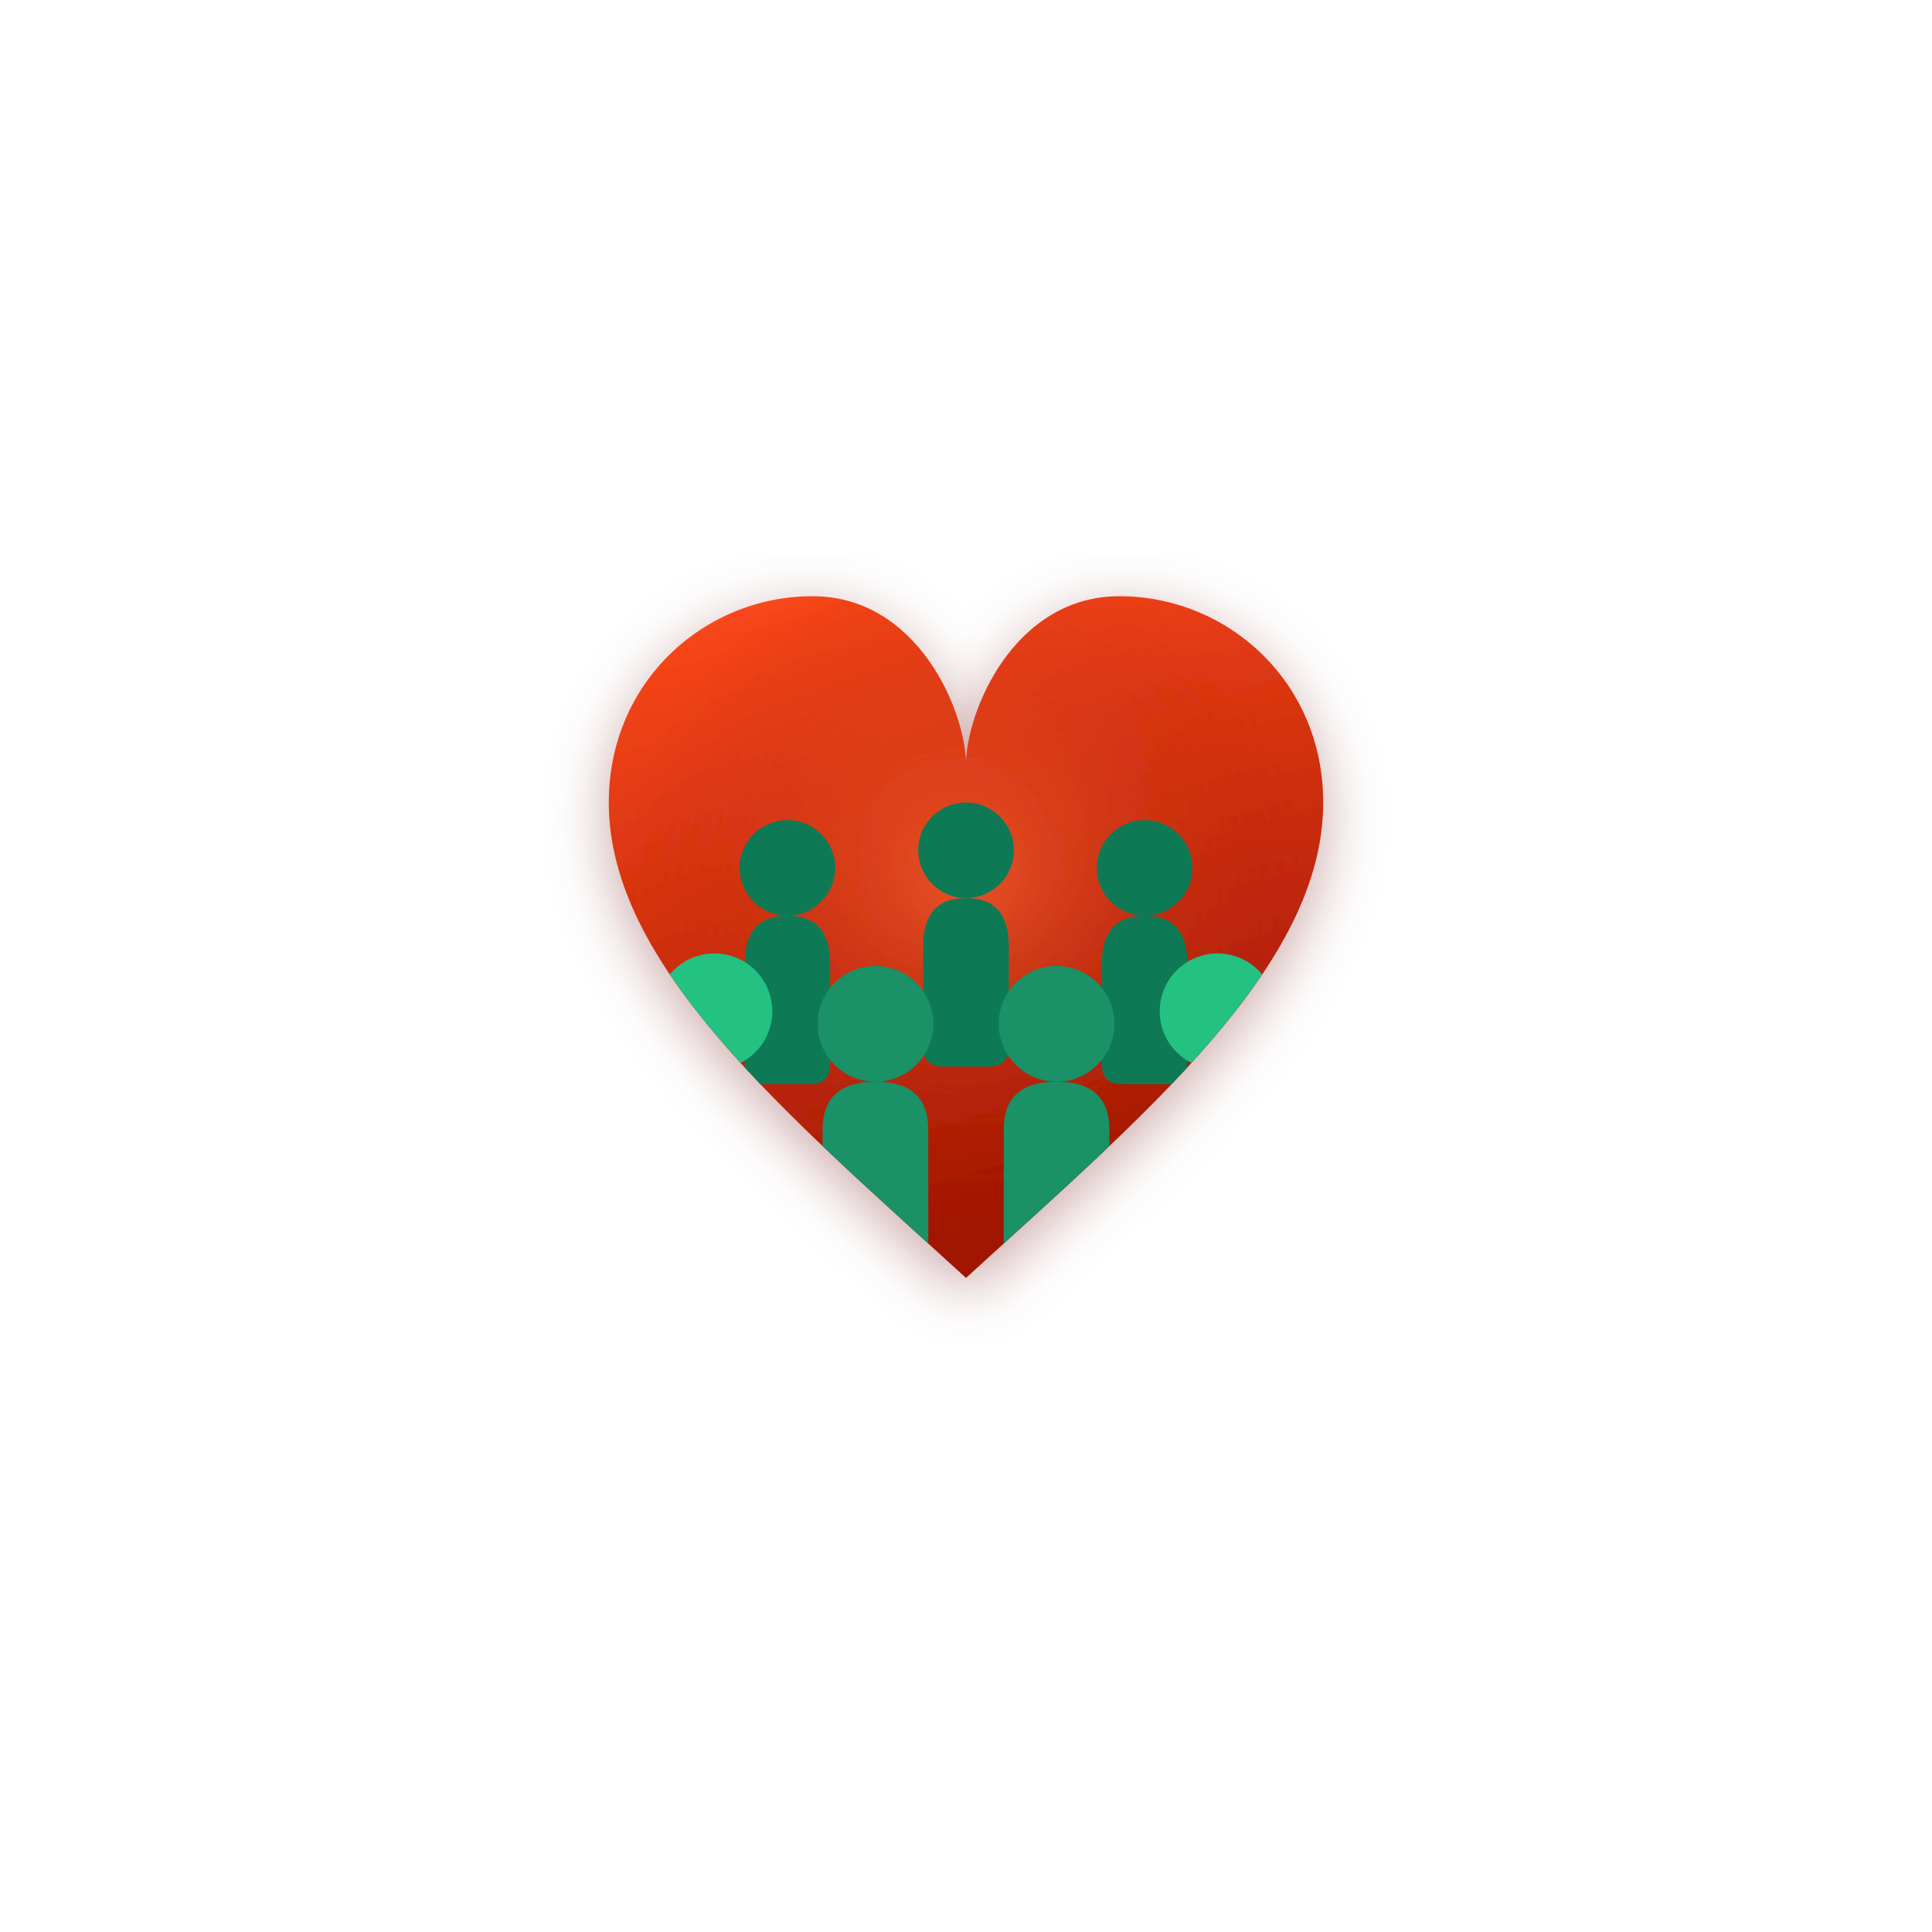
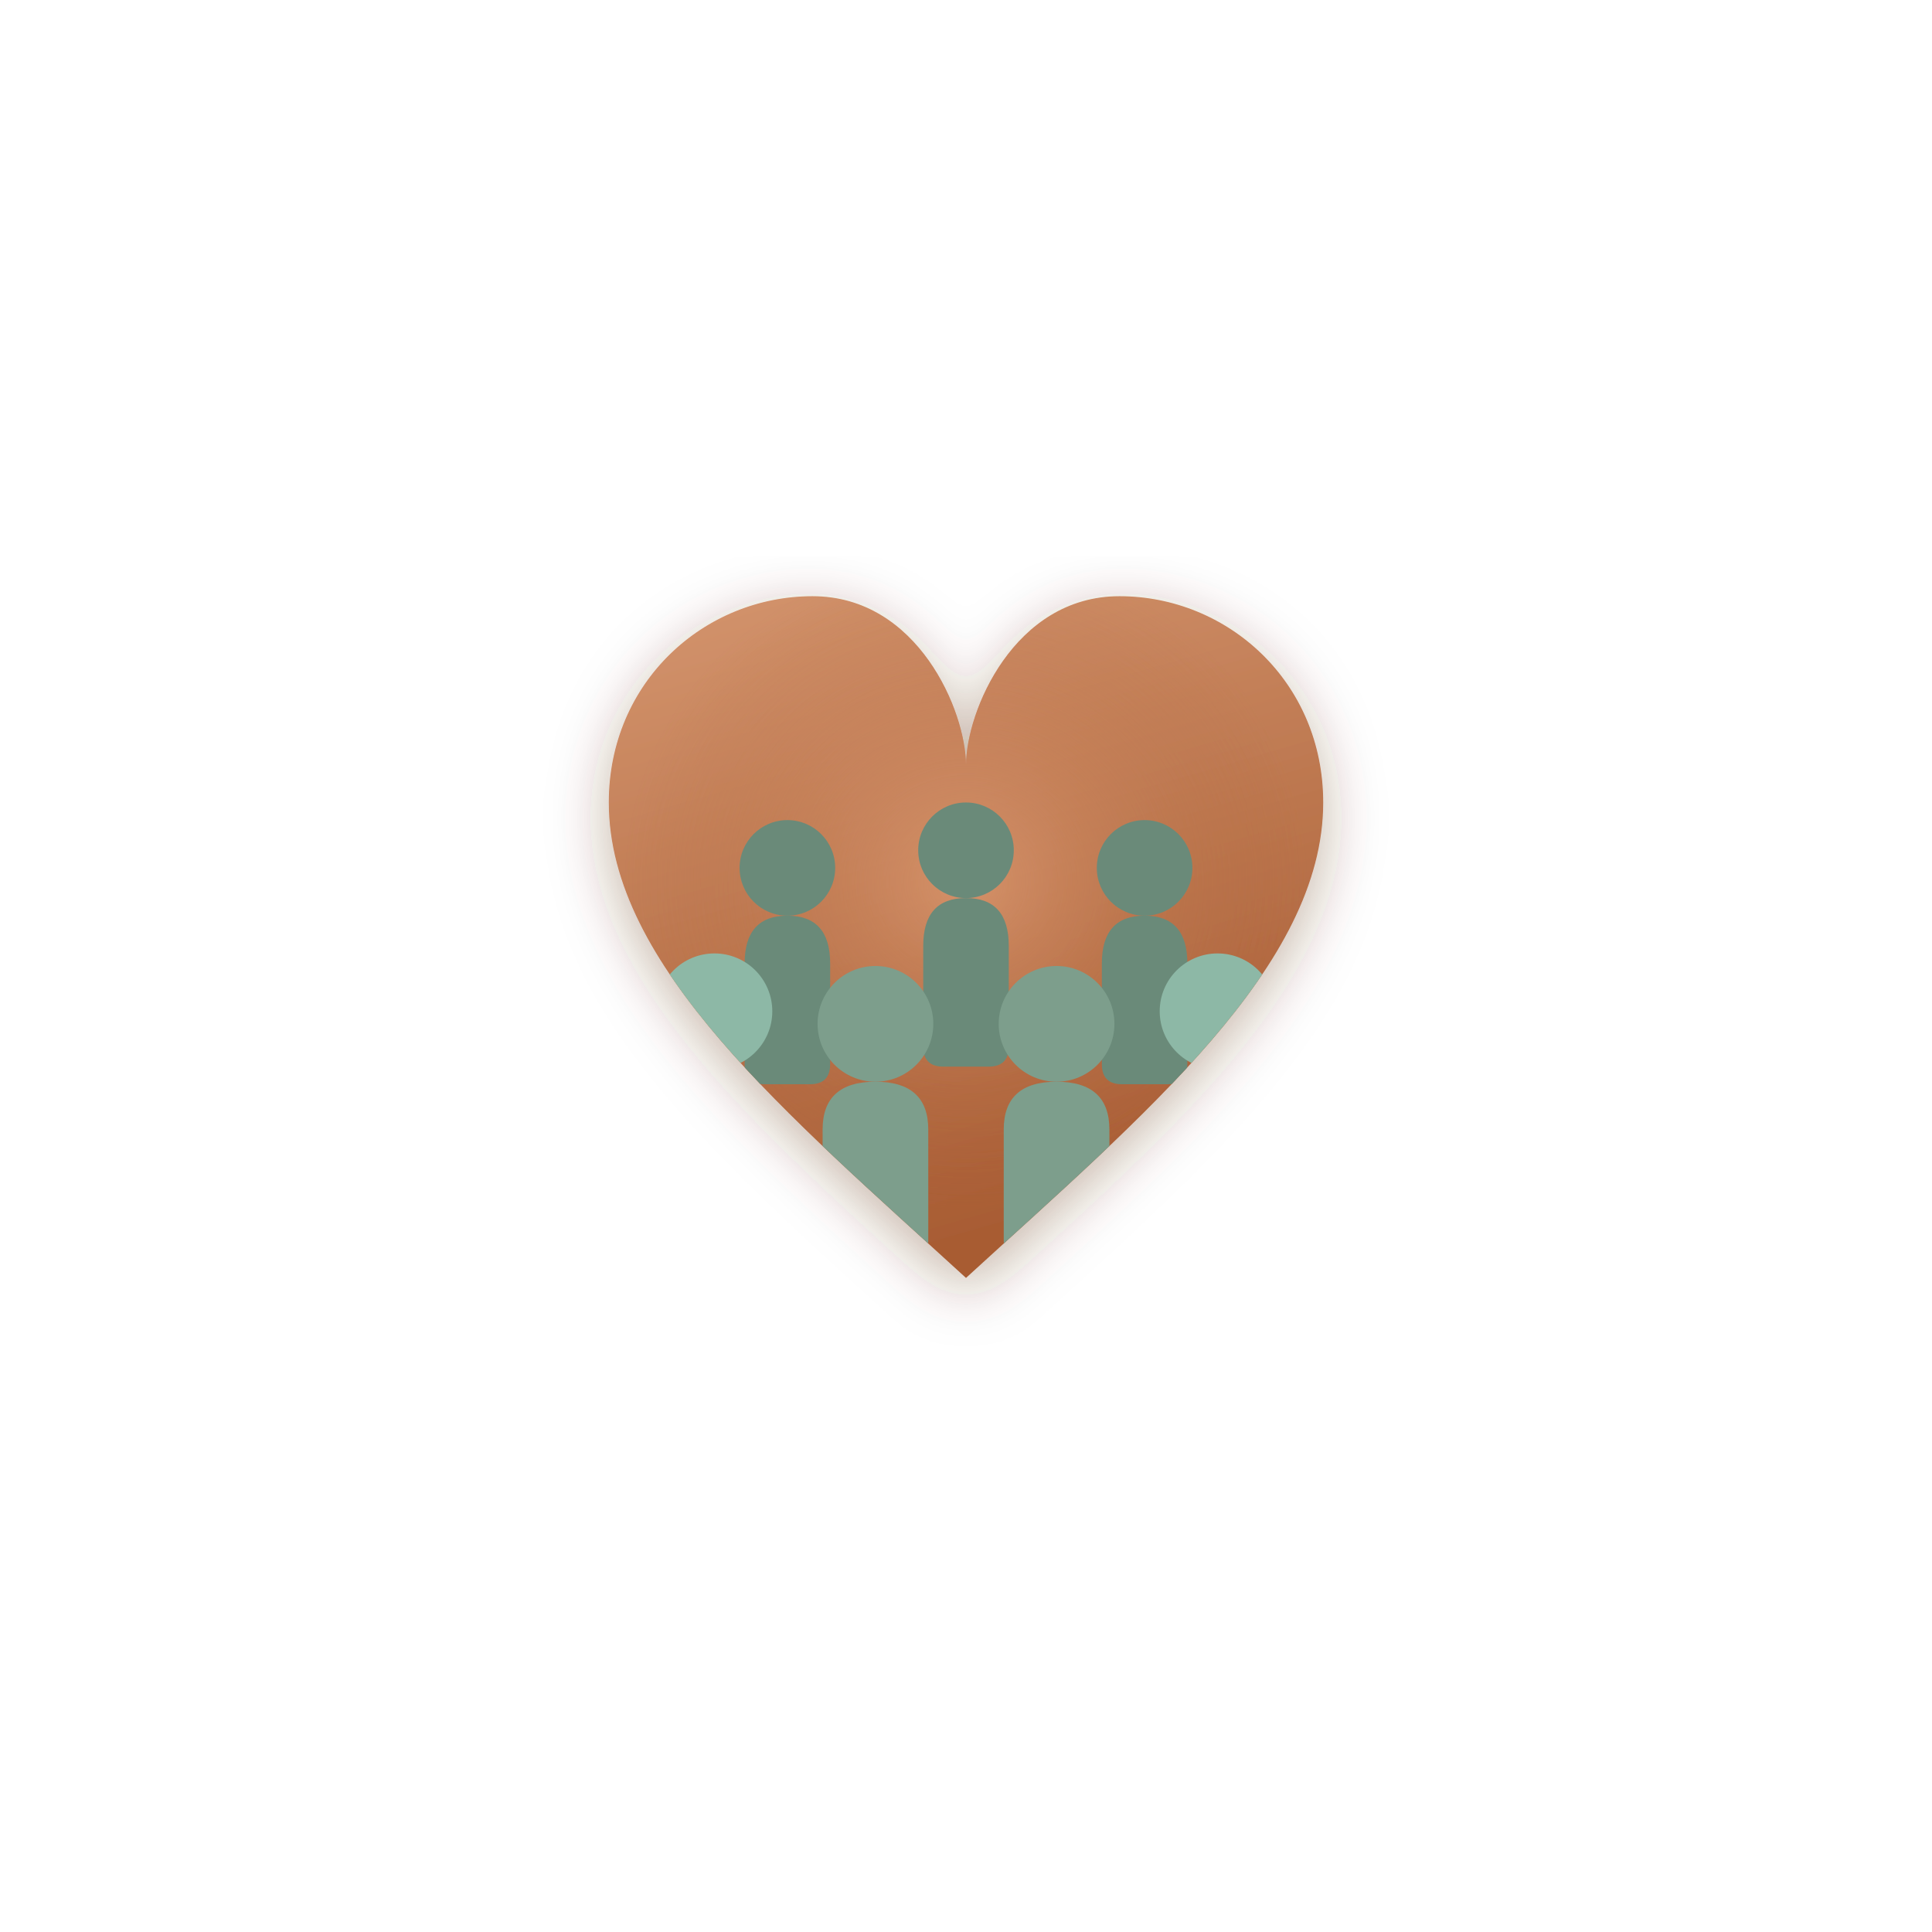
<svg xmlns="http://www.w3.org/2000/svg" viewBox="-256 -256 1536 1536" width="1024" height="1024">
  <defs>
    <linearGradient id="heartGrad" x1="0" y1="0" x2="0.3" y2="1">
-       <stop offset="0%" stop-color="#FF4A1C" />
-       <stop offset="100%" stop-color="#A01500" />
+       <stop offset="0%" stop-color="#D4956E" />
+       <stop offset="100%" stop-color="#A85C33" />
    </linearGradient>
    <radialGradient id="heartHighlight" cx="50%" cy="42%" r="48%">
-       <stop offset="0%" stop-color="#FF7040" stop-opacity="0.55" />
-       <stop offset="100%" stop-color="#A01500" stop-opacity="0" />
+       <stop offset="0%" stop-color="#E8A880" stop-opacity="0.55" />
+       <stop offset="100%" stop-color="#A85C33" stop-opacity="0" />
    </radialGradient>
    <filter id="heartShadow" x="-20%" y="-8%" width="140%" height="148%">
-       <feDropShadow dx="0" dy="12" stdDeviation="24" flood-color="#6B0000" flood-opacity="0.35" />
+       <feDropShadow dx="0" dy="12" stdDeviation="24" flood-color="#5C2E0E" flood-opacity="0.35" />
    </filter>
    <clipPath id="heartClip">
      <path d="M512,352                C512,310 474,218 390,218                C304,218 228,286 228,382                C228,512 370,630 512,760                C654,630 796,512 796,382                C796,286 720,218 634,218                C550,218 512,310 512,352 Z" />
    </clipPath>
  </defs>
  <g filter="url(#heartShadow)">
    <path d="M512,352              C512,310 474,218 390,218              C304,218 228,286 228,382              C228,512 370,630 512,760              C654,630 796,512 796,382              C796,286 720,218 634,218              C550,218 512,310 512,352 Z" fill="url(#heartGrad)" />
    <path d="M512,352              C512,310 474,218 390,218              C304,218 228,286 228,382              C228,512 370,630 512,760              C654,630 796,512 796,382              C796,286 720,218 634,218              C550,218 512,310 512,352 Z" fill="url(#heartHighlight)" />
  </g>
  <g clip-path="url(#heartClip)">
-     <circle cx="370" cy="434" r="38" fill="#0D7A55" />
-     <path d="M336,510 Q336,472 370,472 Q404,472 404,510 L404,590 Q404,606 388,606 L352,606 Q336,606 336,590 Z" fill="#0D7A55" />
-     <circle cx="512" cy="420" r="38" fill="#0D7A55" />
-     <path d="M478,496 Q478,458 512,458 Q546,458 546,496 L546,576 Q546,592 530,592 L494,592 Q478,592 478,576 Z" fill="#0D7A55" />
-     <circle cx="654" cy="434" r="38" fill="#0D7A55" />
-     <path d="M620,510 Q620,472 654,472 Q688,472 688,510 L688,590 Q688,606 672,606 L636,606 Q620,606 620,590 Z" fill="#0D7A55" />
-     <circle cx="312" cy="548" r="46" fill="#23C182" />
-     <path d="M270,632 Q270,594 312,594 Q354,594 354,632 L354,720 Q354,740 334,740 L290,740 Q270,740 270,720 Z" fill="#23C182" />
-     <circle cx="440" cy="558" r="46" fill="#1A9166" />
-     <path d="M398,642 Q398,604 440,604 Q482,604 482,642 L482,730 Q482,750 462,750 L418,750 Q398,750 398,730 Z" fill="#1A9166" />
-     <circle cx="584" cy="558" r="46" fill="#1A9166" />
-     <path d="M542,642 Q542,604 584,604 Q626,604 626,642 L626,730 Q626,750 606,750 L562,750 Q542,750 542,730 Z" fill="#1A9166" />
-     <circle cx="712" cy="548" r="46" fill="#23C182" />
-     <path d="M670,632 Q670,594 712,594 Q754,594 754,632 L754,720 Q754,740 734,740 L690,740 Q670,740 670,720 Z" fill="#23C182" />
-     <path d="M228,680 Q370,760 512,800 Q654,760 796,680 L796,800 L228,800 Z" fill="#D94216" opacity="0.35" />
+     <circle cx="370" cy="434" r="38" fill="#6A8A79" />
+     <path d="M336,510 Q336,472 370,472 Q404,472 404,510 L404,590 Q404,606 388,606 L352,606 Q336,606 336,590 Z" fill="#6A8A79" />
+     <circle cx="512" cy="420" r="38" fill="#6A8A79" />
+     <path d="M478,496 Q478,458 512,458 Q546,458 546,496 L546,576 Q546,592 530,592 L494,592 Q478,592 478,576 Z" fill="#6A8A79" />
+     <circle cx="654" cy="434" r="38" fill="#6A8A79" />
+     <path d="M620,510 Q620,472 654,472 Q688,472 688,510 L688,590 Q688,606 672,606 L636,606 Q620,606 620,590 Z" fill="#6A8A79" />
+     <circle cx="312" cy="548" r="46" fill="#8DB8A6" />
+     <path d="M270,632 Q270,594 312,594 Q354,594 354,632 L354,720 Q354,740 334,740 L290,740 Q270,740 270,720 Z" fill="#8DB8A6" />
+     <circle cx="440" cy="558" r="46" fill="#7D9E8C" />
+     <path d="M398,642 Q398,604 440,604 Q482,604 482,642 L482,730 Q482,750 462,750 L418,750 Q398,750 398,730 Z" fill="#7D9E8C" />
+     <circle cx="584" cy="558" r="46" fill="#7D9E8C" />
+     <path d="M542,642 Q542,604 584,604 Q626,604 626,642 L626,730 Q626,750 606,750 L562,750 Q542,750 542,730 Z" fill="#7D9E8C" />
+     <circle cx="712" cy="548" r="46" fill="#8DB8A6" />
+     <path d="M670,632 Q670,594 712,594 Q754,594 754,632 L754,720 Q754,740 734,740 L690,740 Q670,740 670,720 Z" fill="#8DB8A6" />
+     <path d="M228,680 Q370,760 512,800 Q654,760 796,680 L796,800 L228,800 Z" fill="#C47B5A" opacity="0.35" />
  </g>
</svg>
